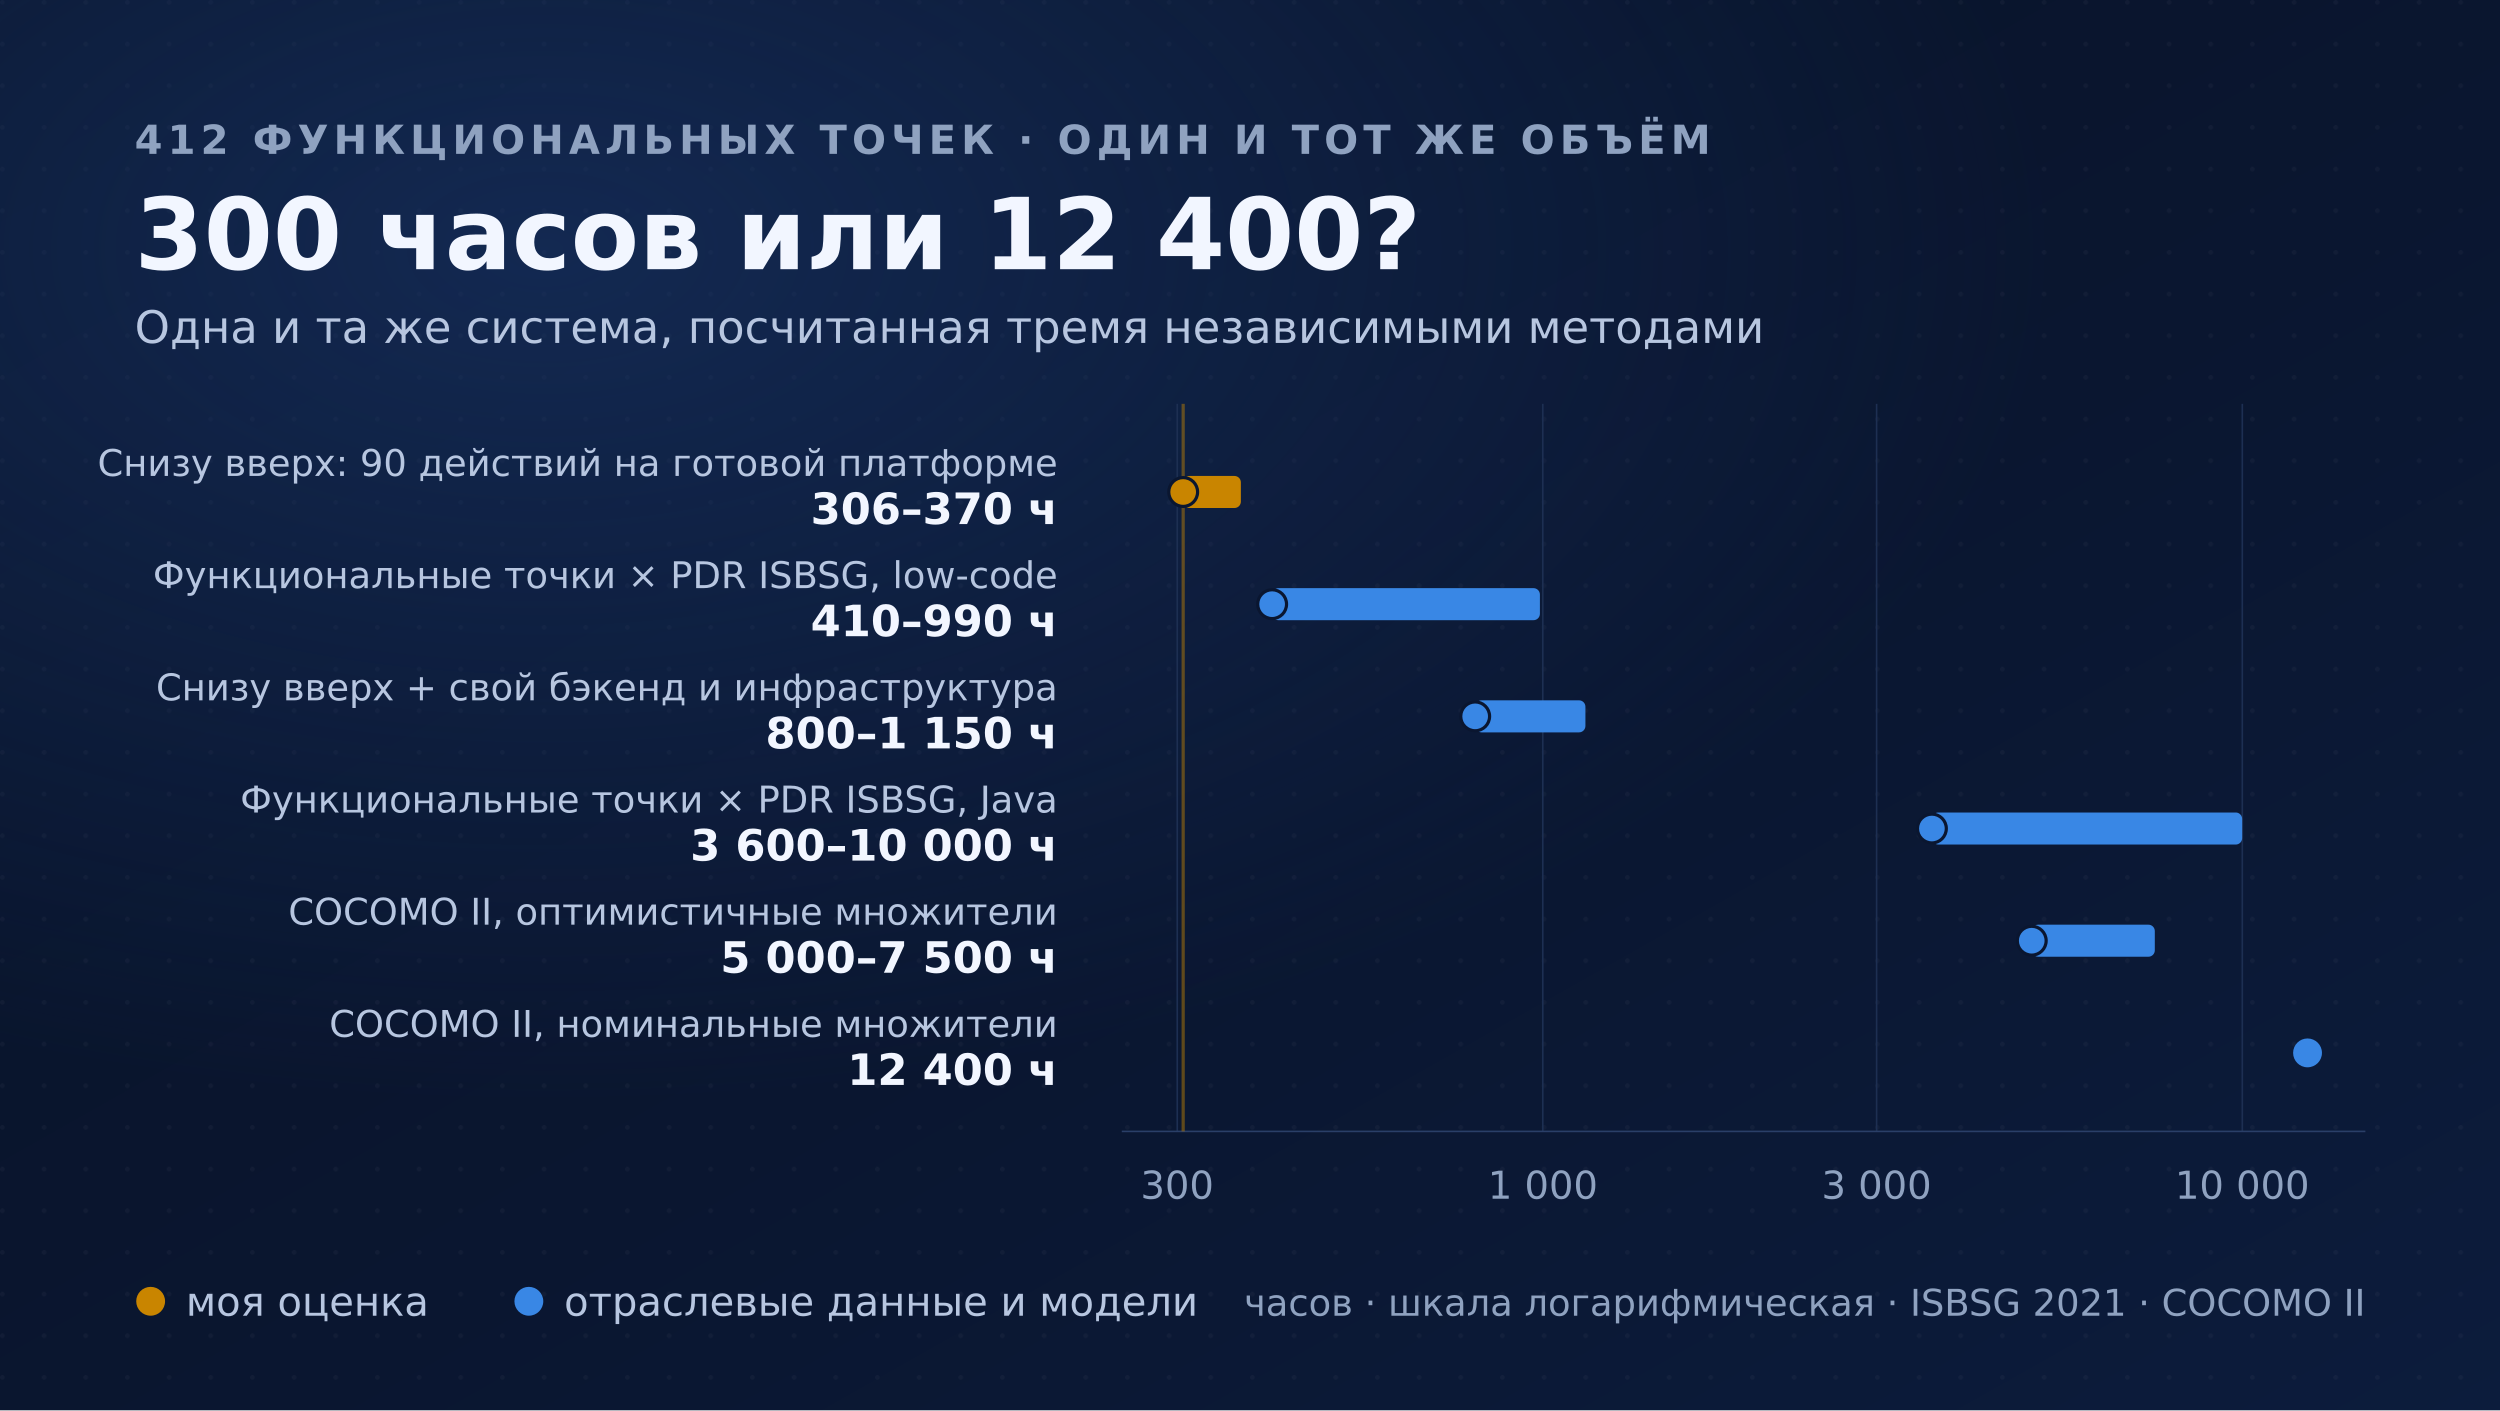
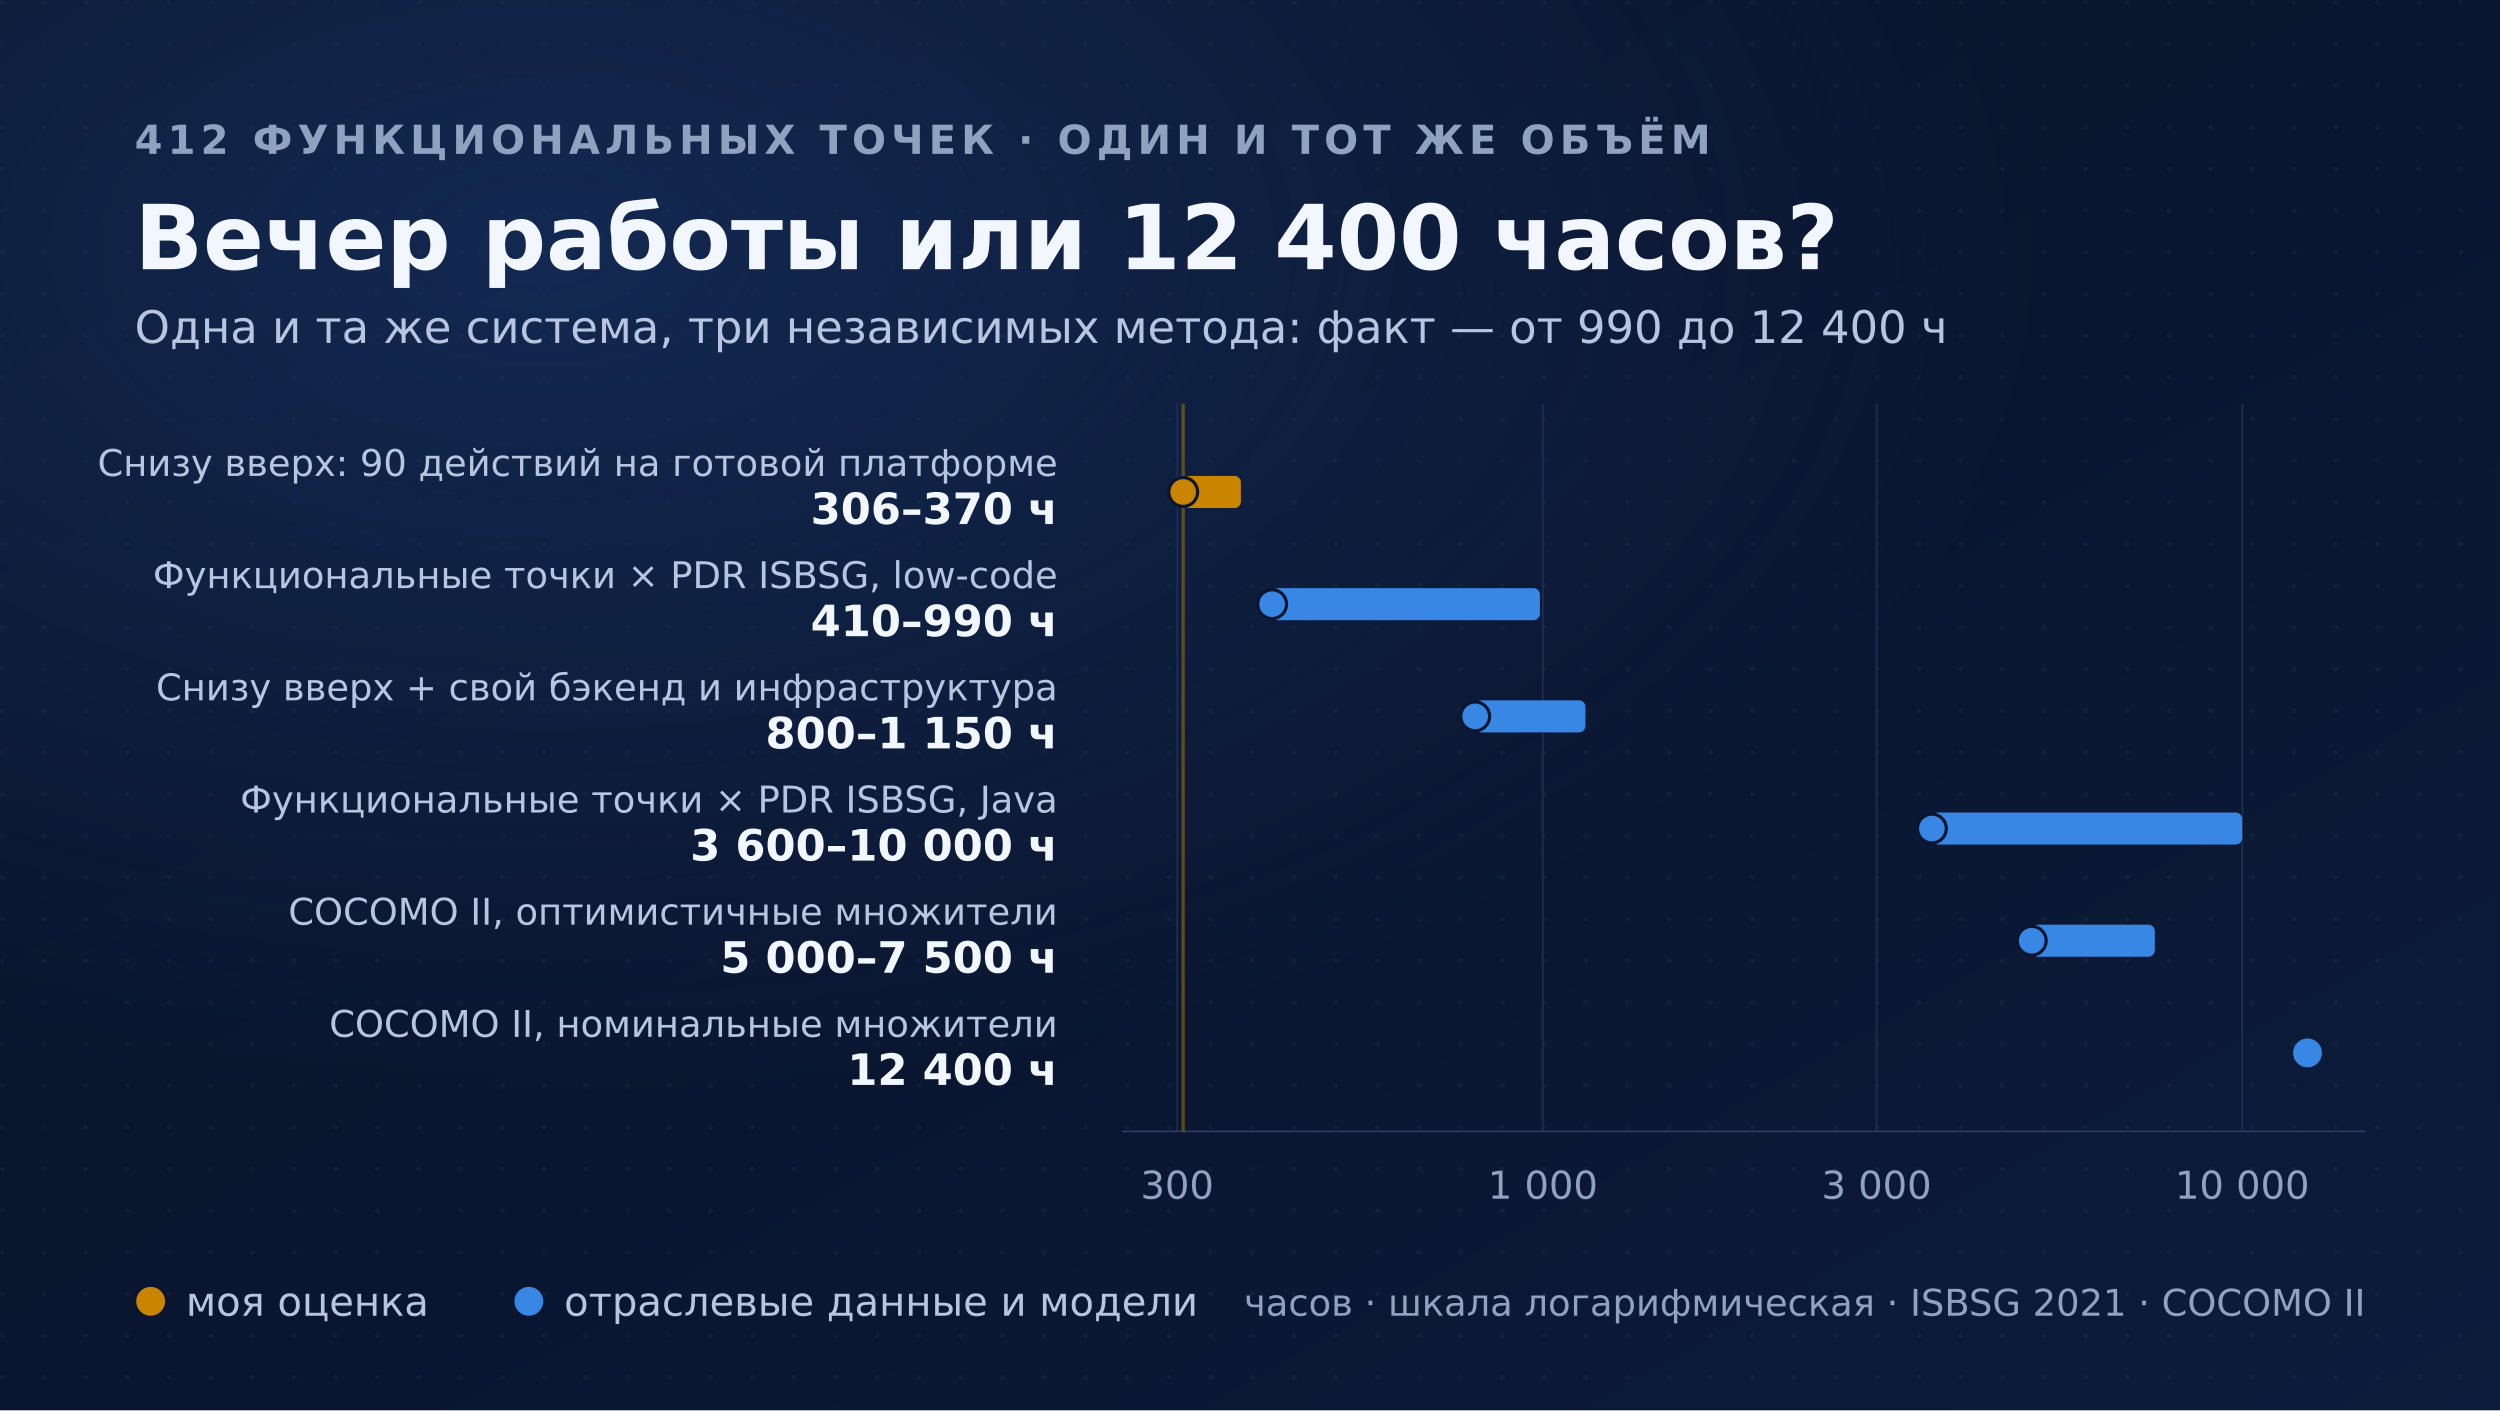
<svg xmlns="http://www.w3.org/2000/svg" width="1560" height="880" viewBox="0 0 1560 880">
  <defs>
    <linearGradient id="bg" x1="0" y1="0" x2="1" y2="1">
      <stop offset="0" stop-color="#081226" />
      <stop offset="0.55" stop-color="#0a1630" />
      <stop offset="1" stop-color="#0c1c3c" />
    </linearGradient>
    <radialGradient id="glow" cx="0.22" cy="0.18" r="0.6">
      <stop offset="0" stop-color="#1b3a72" stop-opacity="0.55" />
      <stop offset="1" stop-color="#1b3a72" stop-opacity="0" />
    </radialGradient>
    <pattern id="dots" width="26" height="26" patternUnits="userSpaceOnUse">
      <circle cx="1.5" cy="1.5" r="1.5" fill="#ffffff" fill-opacity="0.035" />
    </pattern>
  </defs>
  <rect width="1560" height="880" fill="url(#bg)" />
  <rect width="1560" height="880" fill="url(#dots)" />
  <rect width="1560" height="880" fill="url(#glow)" />
  <text x="84" y="96" font-family="DejaVu Sans, sans-serif" font-size="25" font-weight="700" fill="#8fa2c0" text-anchor="start" letter-spacing="3.2">412 ФУНКЦИОНАЛЬНЫХ ТОЧЕК · ОДИН И ТОТ ЖЕ ОБЪЁМ</text>
-   <text x="84" y="168" font-family="DejaVu Sans, sans-serif" font-size="62" font-weight="700" fill="#f2f6ff" text-anchor="start">300 часов или 12 400?</text>
-   <text x="84" y="214" font-family="DejaVu Sans, sans-serif" font-size="28" font-weight="400" fill="#b7c6e0" text-anchor="start">Одна и та же система, посчитанная тремя независимыми методами</text>
+   <text x="84" y="168" font-family="DejaVu Sans, sans-serif" font-size="56" font-weight="700" fill="#f2f6ff" text-anchor="start">Вечер работы или 12 400 часов?</text>
+   <text x="84" y="214" font-family="DejaVu Sans, sans-serif" font-size="28" font-weight="400" fill="#b7c6e0" text-anchor="start">Одна и та же система, три независимых метода: факт — от 990 до 12 400 ч</text>
  <line x1="734.6" y1="252" x2="734.6" y2="706" stroke="#1d2f52" stroke-width="1" />
  <line x1="962.7" y1="252" x2="962.7" y2="706" stroke="#1d2f52" stroke-width="1" />
  <line x1="1171.0" y1="252" x2="1171.0" y2="706" stroke="#1d2f52" stroke-width="1" />
  <line x1="1399.2" y1="252" x2="1399.2" y2="706" stroke="#1d2f52" stroke-width="1" />
  <line x1="700" y1="706" x2="1476" y2="706" stroke="#2a3f68" stroke-width="1" />
  <line x1="738.3" y1="252" x2="738.3" y2="706" stroke="#c98500" stroke-width="2" stroke-opacity="0.45" />
  <text x="660" y="297" font-family="DejaVu Sans, sans-serif" font-size="23" font-weight="400" fill="#b7c6e0" text-anchor="end">Снизу вверх: 90 действий на готовой платформе</text>
  <text x="660" y="327" font-family="DejaVu Sans, sans-serif" font-size="27" font-weight="700" fill="#f2f6ff" text-anchor="end">306–370 ч</text>
  <rect x="738.3" y="297" width="36.0" height="20" rx="4" fill="#c98500" />
  <circle cx="738.3" cy="307" r="9" fill="#c98500" stroke="#0a1630" stroke-width="2" />
  <text x="660" y="367" font-family="DejaVu Sans, sans-serif" font-size="23" font-weight="400" fill="#b7c6e0" text-anchor="end">Функциональные точки × PDR ISBSG, low-code</text>
  <text x="660" y="397" font-family="DejaVu Sans, sans-serif" font-size="27" font-weight="700" fill="#f2f6ff" text-anchor="end">410–990 ч</text>
  <rect x="793.8" y="367" width="167.1" height="20" rx="4" fill="#3987e5" />
  <circle cx="793.8" cy="377" r="9" fill="#3987e5" stroke="#0a1630" stroke-width="2" />
  <text x="660" y="437" font-family="DejaVu Sans, sans-serif" font-size="23" font-weight="400" fill="#b7c6e0" text-anchor="end">Снизу вверх + свой бэкенд и инфраструктура</text>
  <text x="660" y="467" font-family="DejaVu Sans, sans-serif" font-size="27" font-weight="700" fill="#f2f6ff" text-anchor="end">800–1 150 ч</text>
  <rect x="920.5" y="437" width="68.8" height="20" rx="4" fill="#3987e5" />
  <circle cx="920.5" cy="447" r="9" fill="#3987e5" stroke="#0a1630" stroke-width="2" />
  <text x="660" y="507" font-family="DejaVu Sans, sans-serif" font-size="23" font-weight="400" fill="#b7c6e0" text-anchor="end">Функциональные точки × PDR ISBSG, Java</text>
  <text x="660" y="537" font-family="DejaVu Sans, sans-serif" font-size="27" font-weight="700" fill="#f2f6ff" text-anchor="end">3 600–10 000 ч</text>
  <rect x="1205.5" y="507" width="193.6" height="20" rx="4" fill="#3987e5" />
  <circle cx="1205.5" cy="517" r="9" fill="#3987e5" stroke="#0a1630" stroke-width="2" />
  <text x="660" y="577" font-family="DejaVu Sans, sans-serif" font-size="23" font-weight="400" fill="#b7c6e0" text-anchor="end">COCOMO II, оптимистичные множители</text>
  <text x="660" y="607" font-family="DejaVu Sans, sans-serif" font-size="27" font-weight="700" fill="#f2f6ff" text-anchor="end">5 000–7 500 ч</text>
  <rect x="1267.8" y="577" width="76.8" height="20" rx="4" fill="#3987e5" />
  <circle cx="1267.8" cy="587" r="9" fill="#3987e5" stroke="#0a1630" stroke-width="2" />
  <text x="660" y="647" font-family="DejaVu Sans, sans-serif" font-size="23" font-weight="400" fill="#b7c6e0" text-anchor="end">COCOMO II, номинальные множители</text>
  <text x="660" y="677" font-family="DejaVu Sans, sans-serif" font-size="27" font-weight="700" fill="#f2f6ff" text-anchor="end">12 400 ч</text>
  <circle cx="1439.9" cy="657" r="9" fill="#3987e5" />
  <text x="734.555" y="748" font-family="DejaVu Sans, sans-serif" font-size="24" font-weight="400" fill="#8fa2c0" text-anchor="middle">300</text>
  <text x="962.744" y="748" font-family="DejaVu Sans, sans-serif" font-size="24" font-weight="400" fill="#8fa2c0" text-anchor="middle">1 000</text>
  <text x="1170.964" y="748" font-family="DejaVu Sans, sans-serif" font-size="24" font-weight="400" fill="#8fa2c0" text-anchor="middle">3 000</text>
  <text x="1399.152" y="748" font-family="DejaVu Sans, sans-serif" font-size="24" font-weight="400" fill="#8fa2c0" text-anchor="middle">10 000</text>
  <circle cx="94" cy="812" r="9" fill="#c98500" />
  <text x="116" y="821" font-family="DejaVu Sans, sans-serif" font-size="25" font-weight="400" fill="#b7c6e0" text-anchor="start">моя оценка</text>
  <circle cx="330" cy="812" r="9" fill="#3987e5" />
  <text x="352" y="821" font-family="DejaVu Sans, sans-serif" font-size="25" font-weight="400" fill="#b7c6e0" text-anchor="start">отраслевые данные и модели</text>
  <text x="1476" y="821" font-family="DejaVu Sans, sans-serif" font-size="23" font-weight="400" fill="#8fa2c0" text-anchor="end">часов · шкала логарифмическая · ISBSG 2021 · COCOMO II</text>
</svg>
